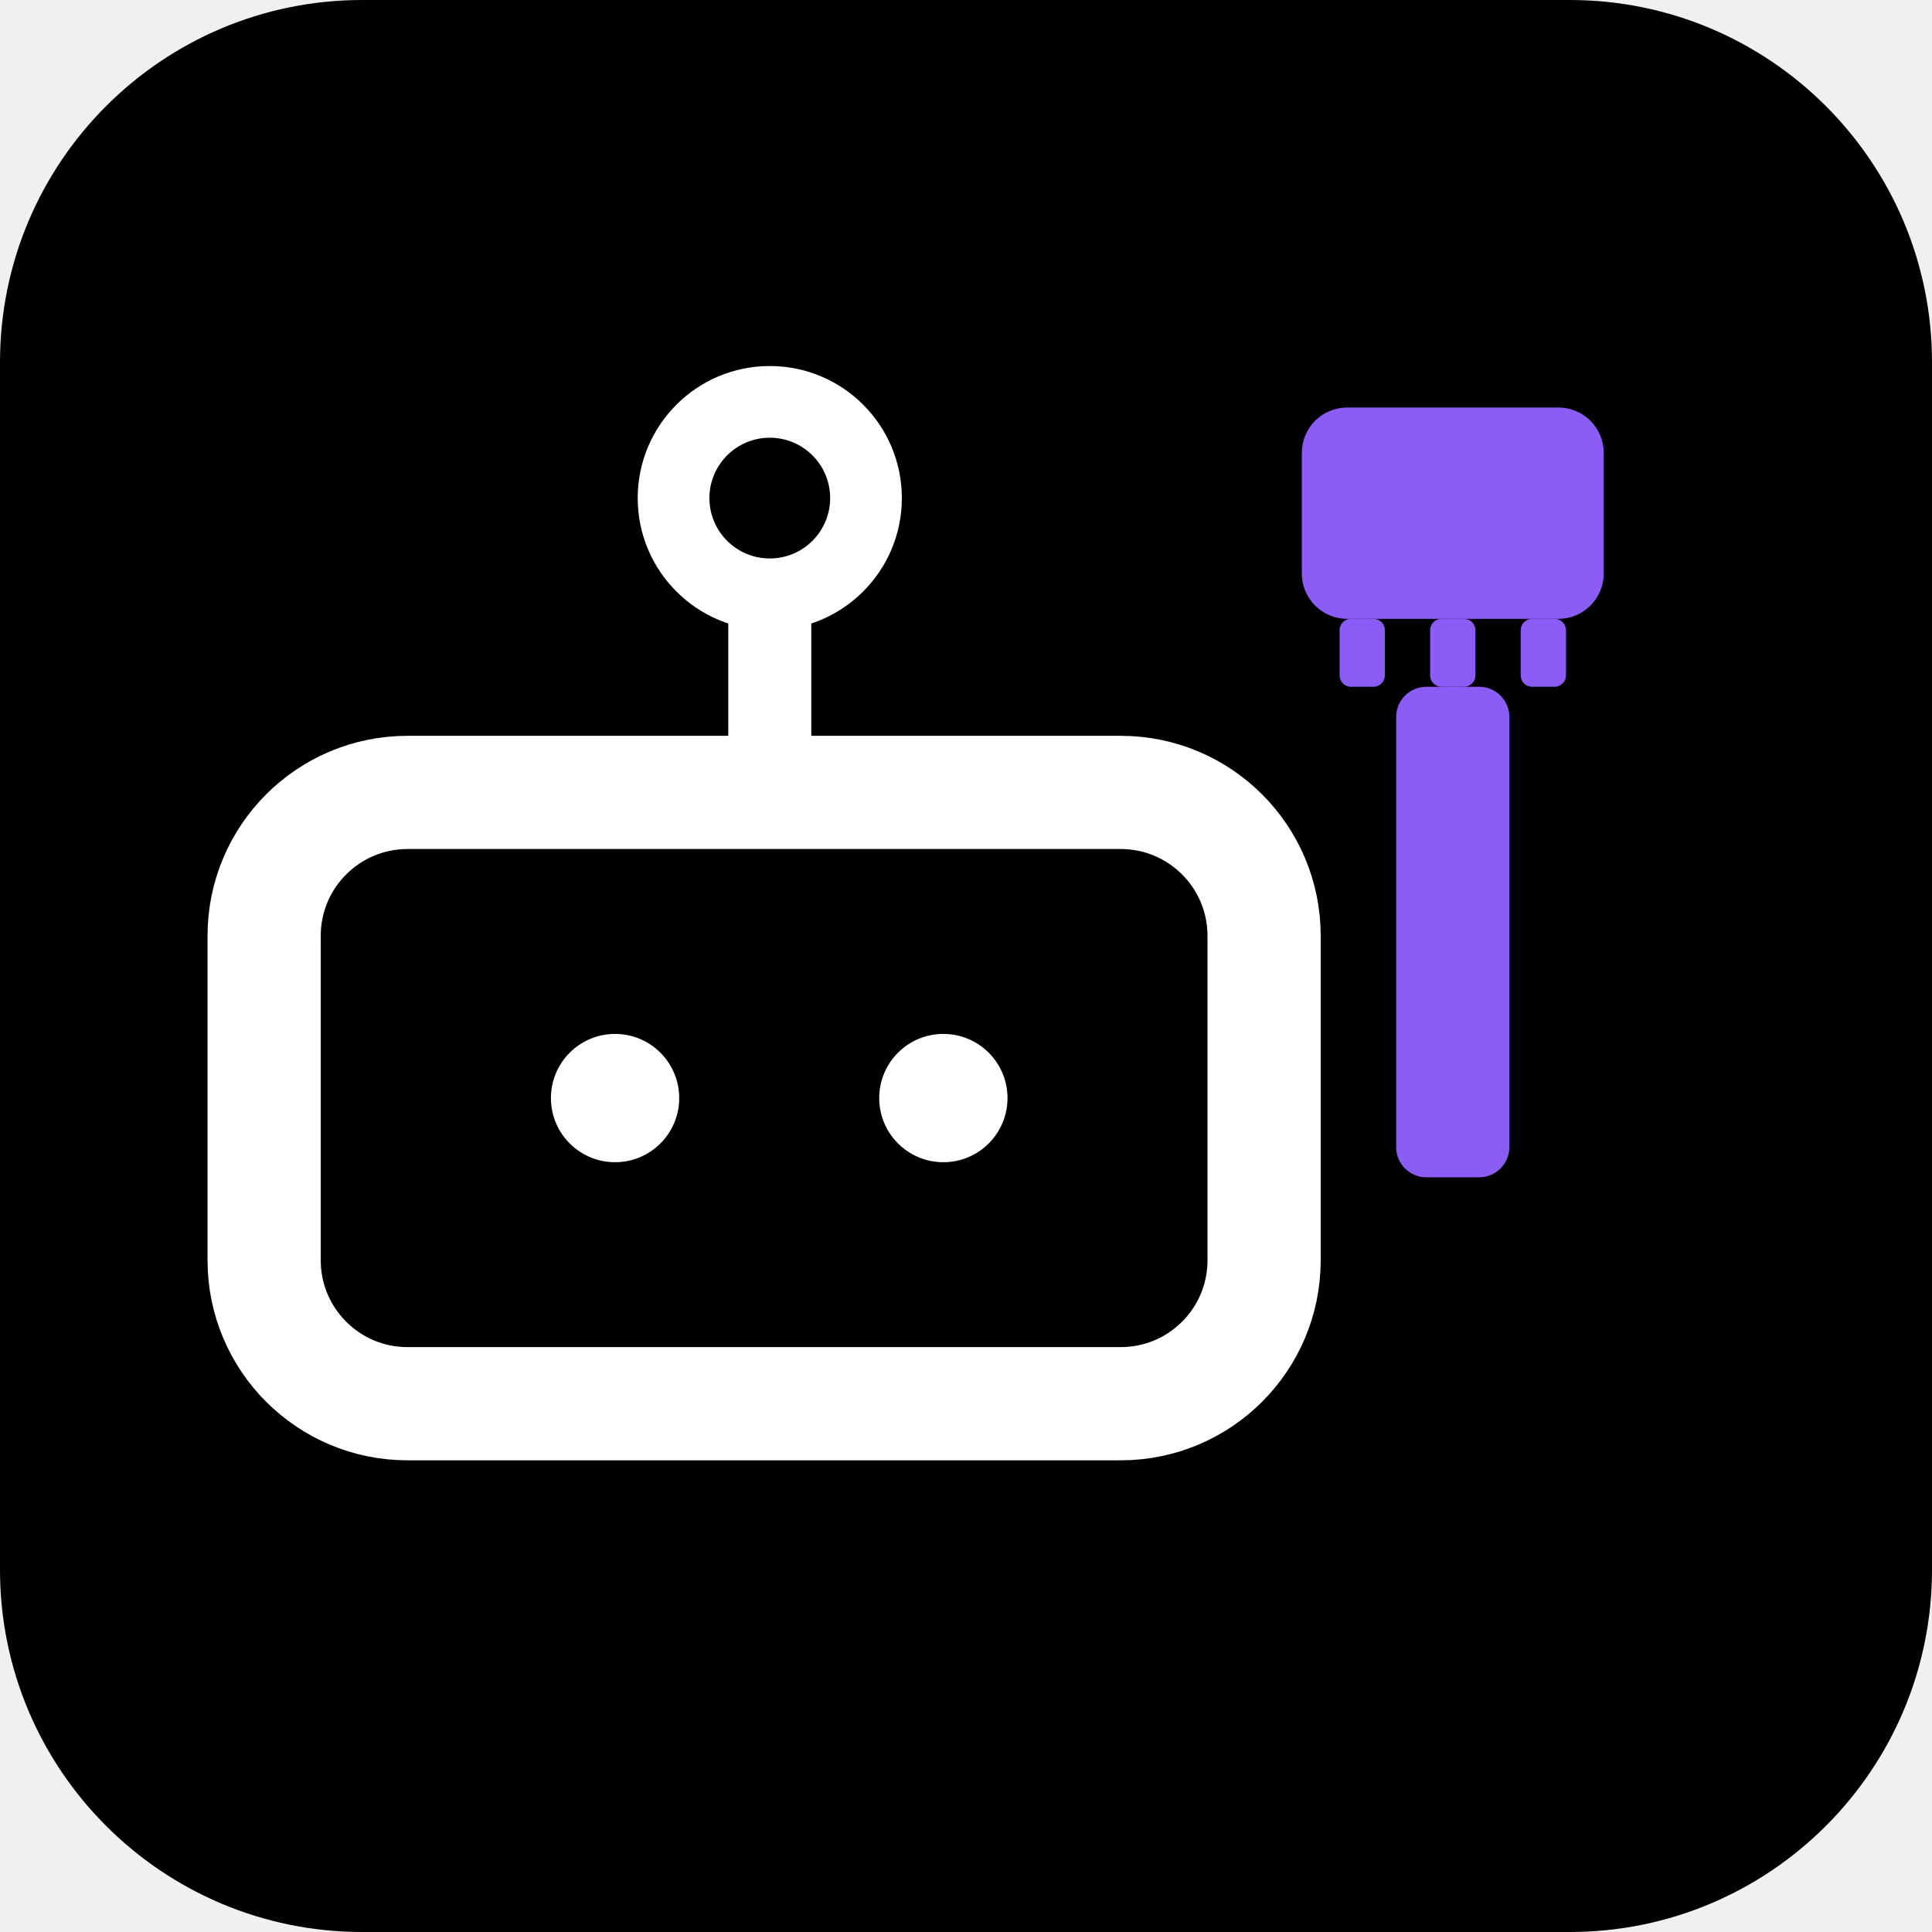
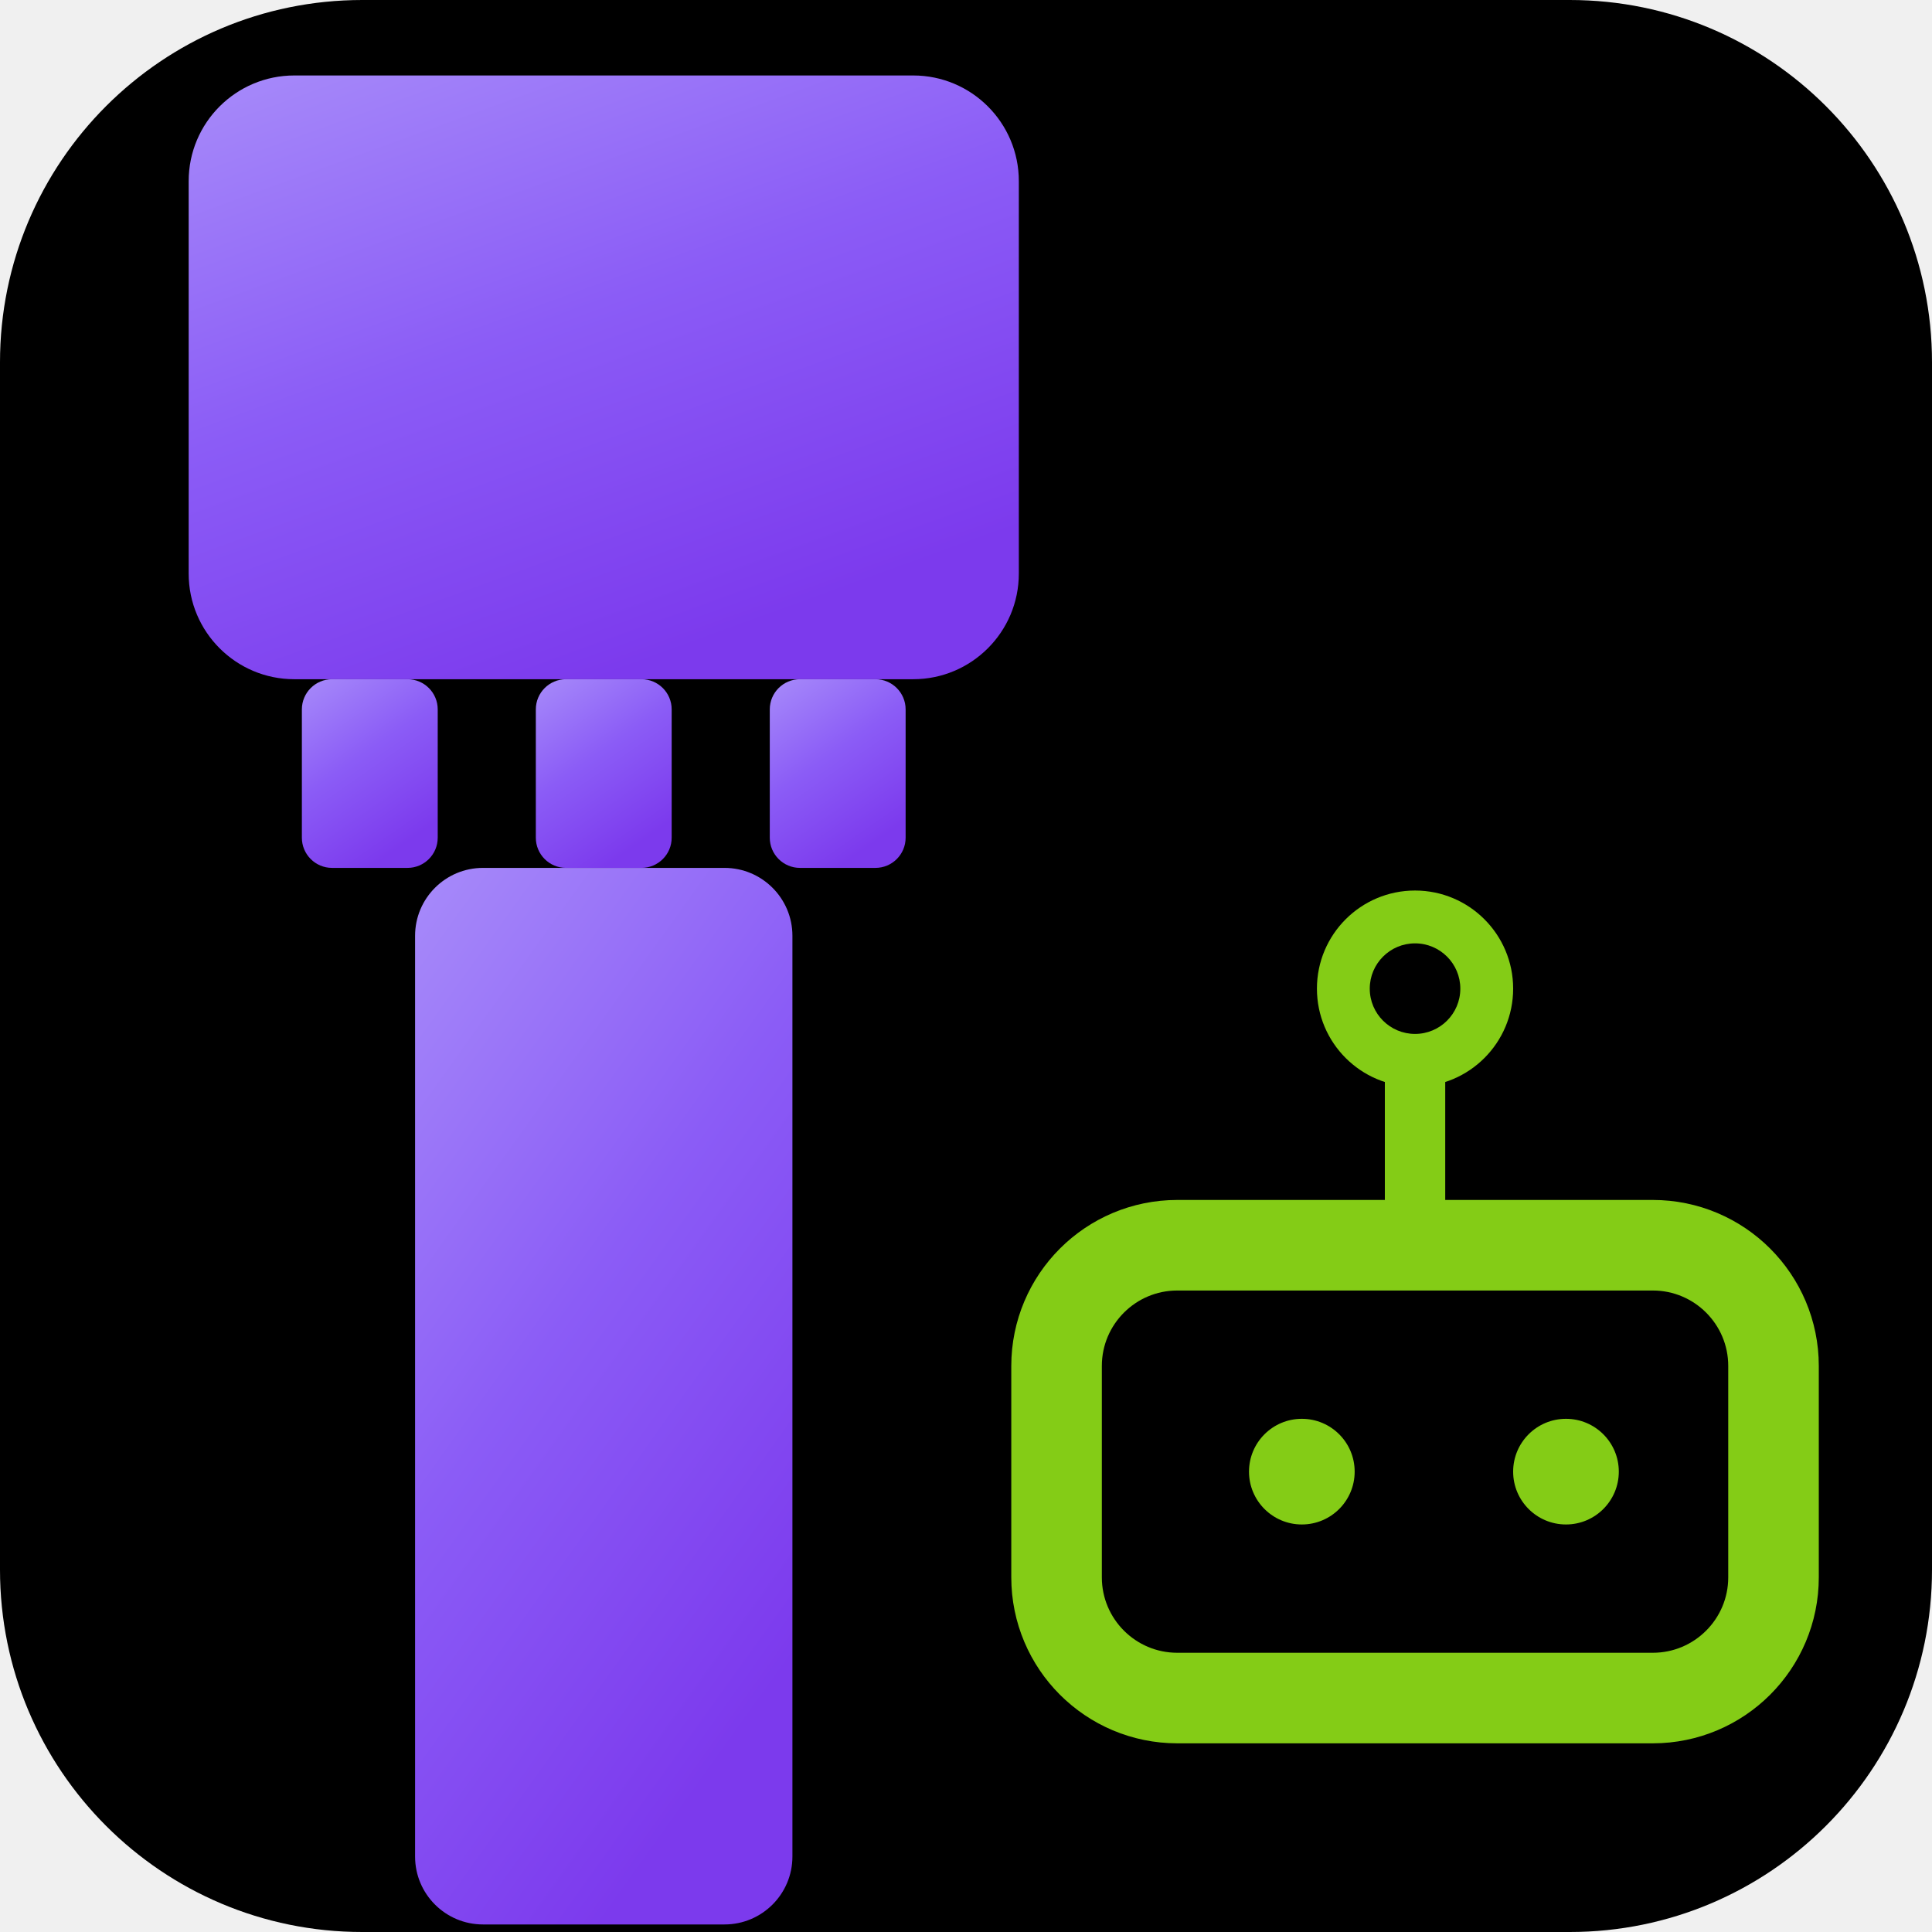
<svg xmlns="http://www.w3.org/2000/svg" width="512" height="512" viewBox="0 0 512 512">
+   <defs>
+     <linearGradient id="grad" x1="0%" y1="0%" x2="50%" y2="100%">
+       <stop offset="0%" stop-color="#a78bfa" />
+       <stop offset="50%" stop-color="#8b5cf6" />
+       <stop offset="100%" stop-color="#7c3aed" />
+     </linearGradient>
+   </defs>
  <rect width="512" height="512" rx="96" fill="#000000" />
-   <rect x="70" y="210" width="265" height="162" rx="38" fill="none" stroke="#FFFFFF" stroke-width="30" />
-   <circle cx="163" cy="291" r="17" fill="#FFFFFF" />
-   <circle cx="250" cy="291" r="17" fill="#FFFFFF" />
-   <rect x="193" y="152" width="22" height="66" rx="11" fill="#FFFFFF" />
-   <circle cx="204" cy="132" r="35" fill="#FFFFFF" />
-   <circle cx="204" cy="132" r="16" fill="#000000" />
-   <rect x="345" y="108" width="80" height="56" rx="12" fill="#8b5cf6" />
-   <rect x="355" y="164" width="12" height="18" rx="3" fill="#8b5cf6" />
-   <rect x="379" y="164" width="12" height="18" rx="3" fill="#8b5cf6" />
-   <rect x="403" y="164" width="12" height="18" rx="3" fill="#8b5cf6" />
-   <rect x="370" y="182" width="30" height="130" rx="8" fill="#8b5cf6" />
+   <rect x="50" y="20" width="220" height="160" rx="28" fill="url(#grad)" />
+   <rect x="80" y="180" width="36" height="50" rx="8" fill="url(#grad)" />
+   <rect x="142" y="180" width="36" height="50" rx="8" fill="url(#grad)" />
+   <rect x="204" y="180" width="36" height="50" rx="8" fill="url(#grad)" />
+   <rect x="110" y="230" width="100" height="280" rx="18" fill="url(#grad)" />
+   <rect x="280" y="330" width="190" height="120" rx="32" fill="none" stroke="#84cc16" stroke-width="24" />
+   <circle cx="345" cy="390" r="14" fill="#84cc16" />
+   <circle cx="415" cy="390" r="14" fill="#84cc16" />
+   <rect x="367" y="278" width="16" height="55" rx="8" fill="#84cc16" />
+   <circle cx="375" cy="262" r="26" fill="#84cc16" />
+   <circle cx="375" cy="262" r="12" fill="#000000" />
</svg>
